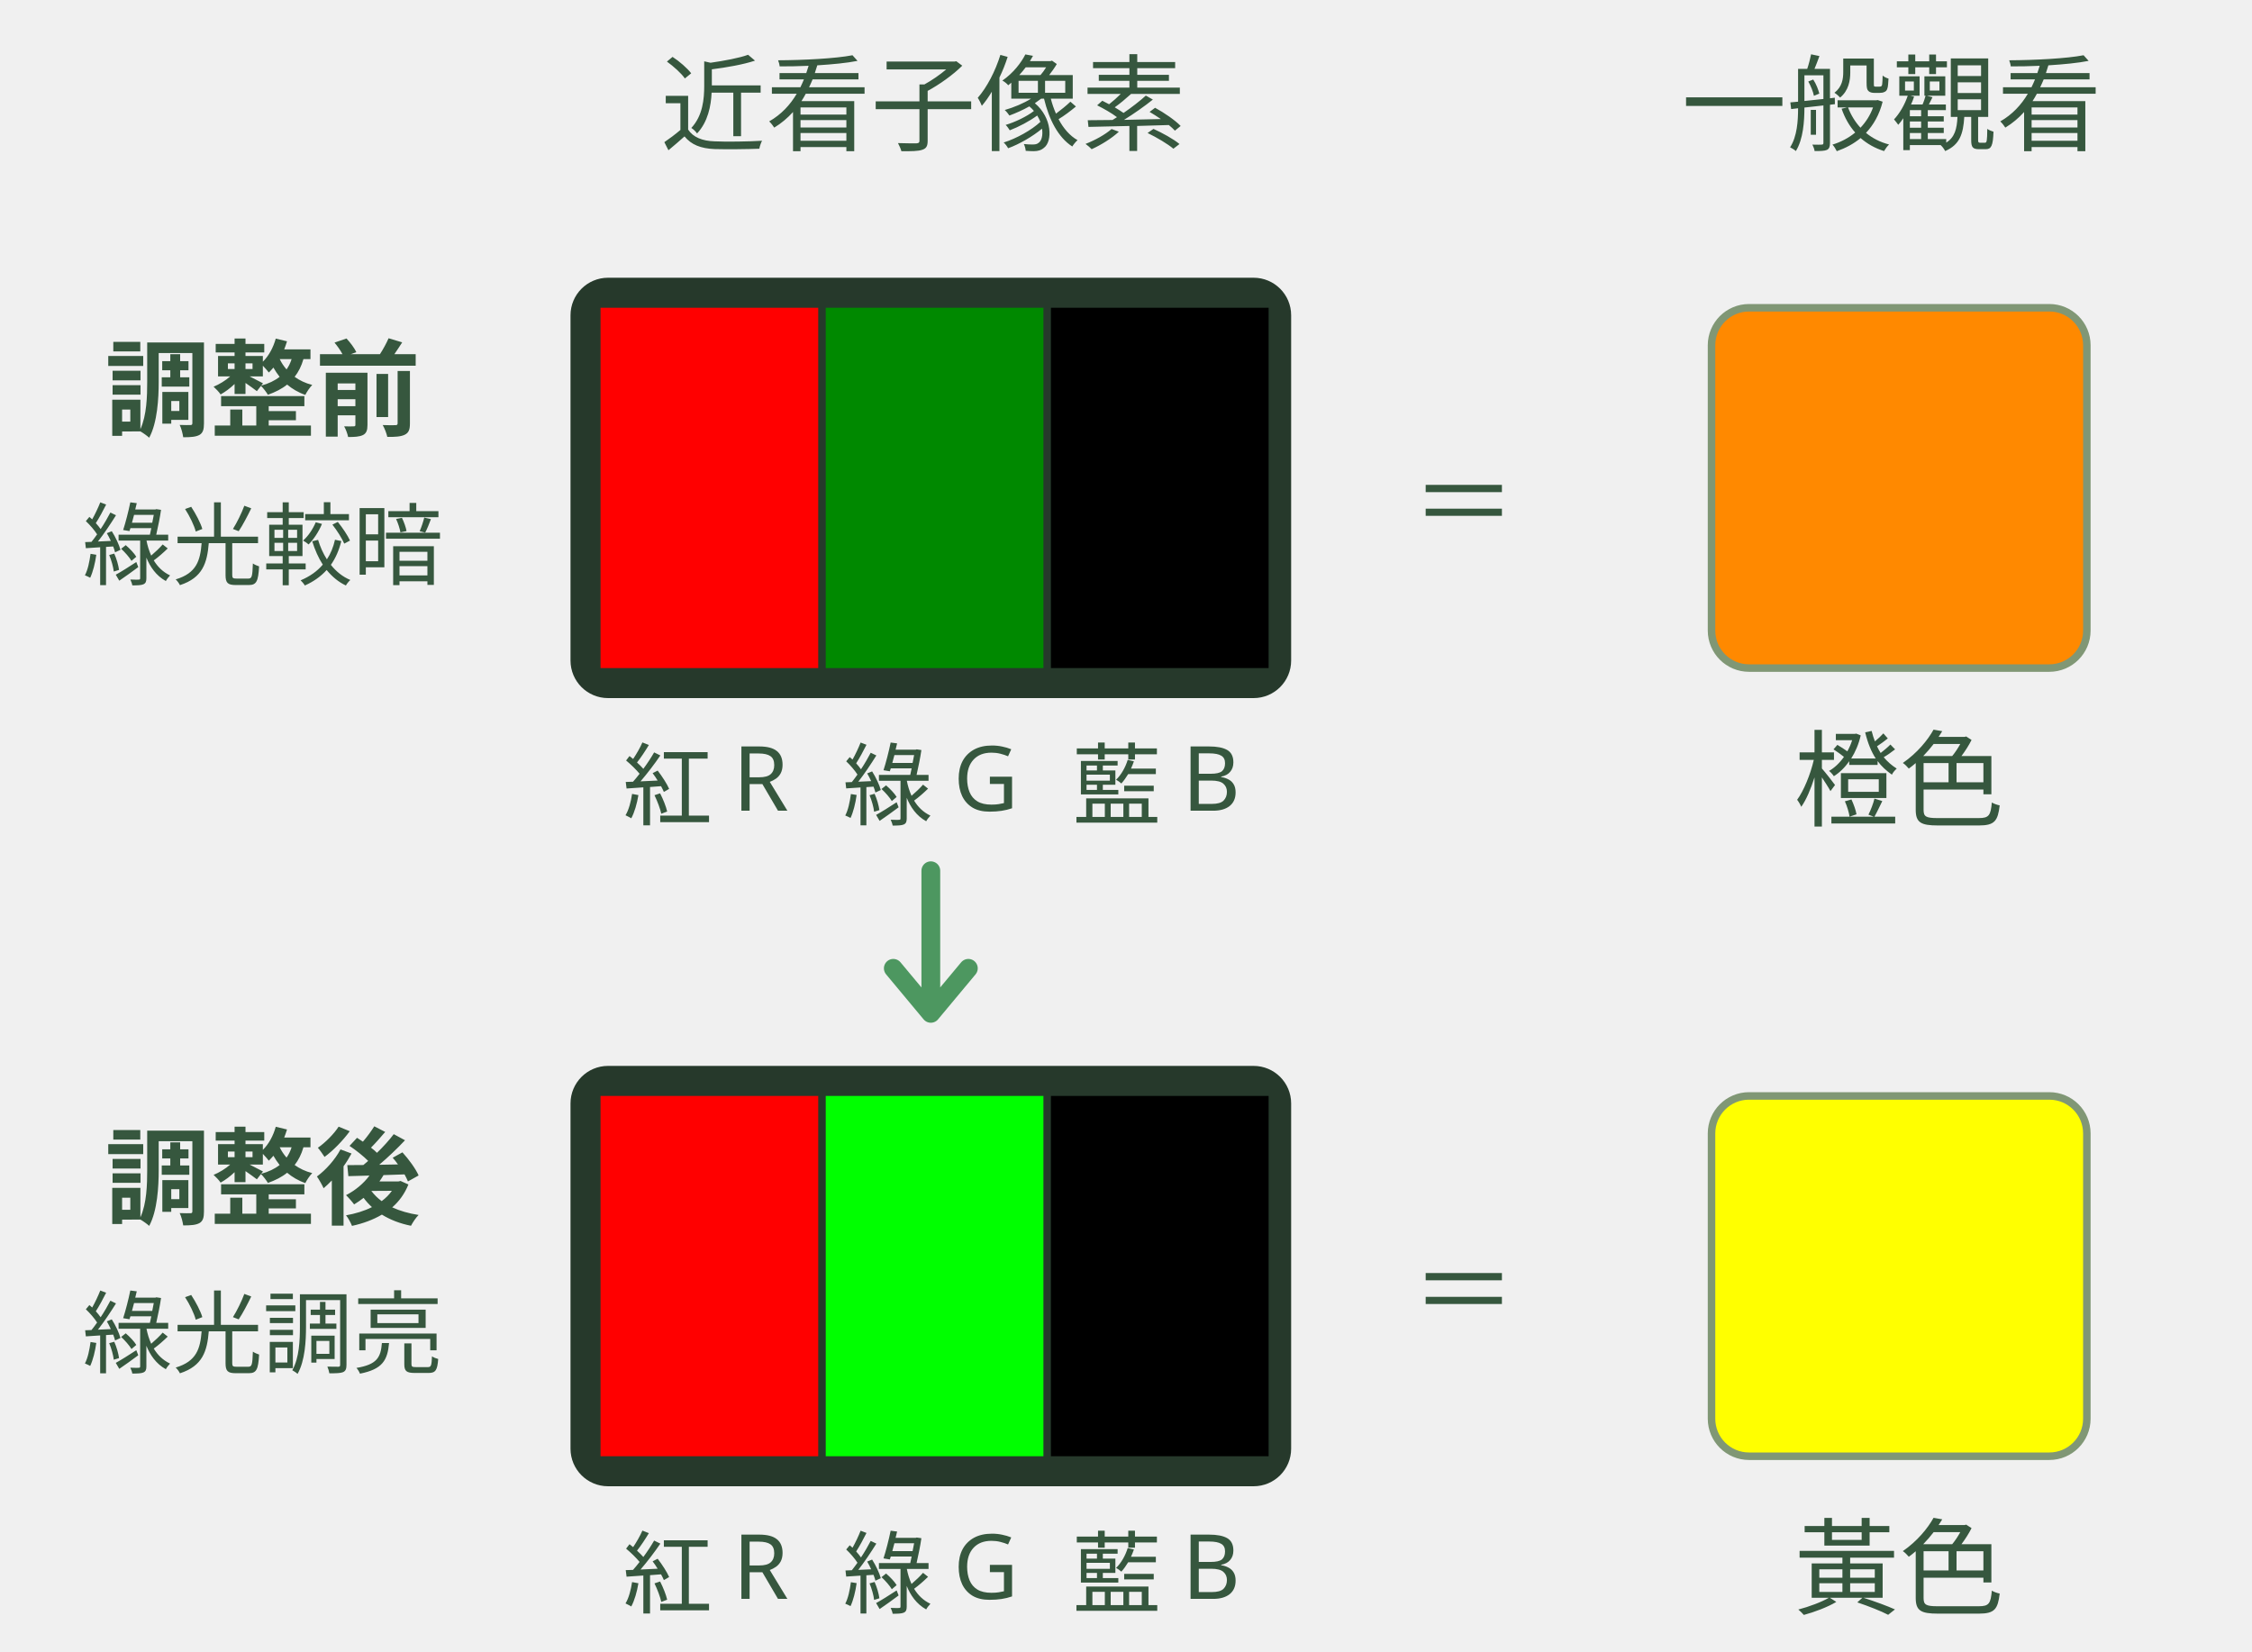
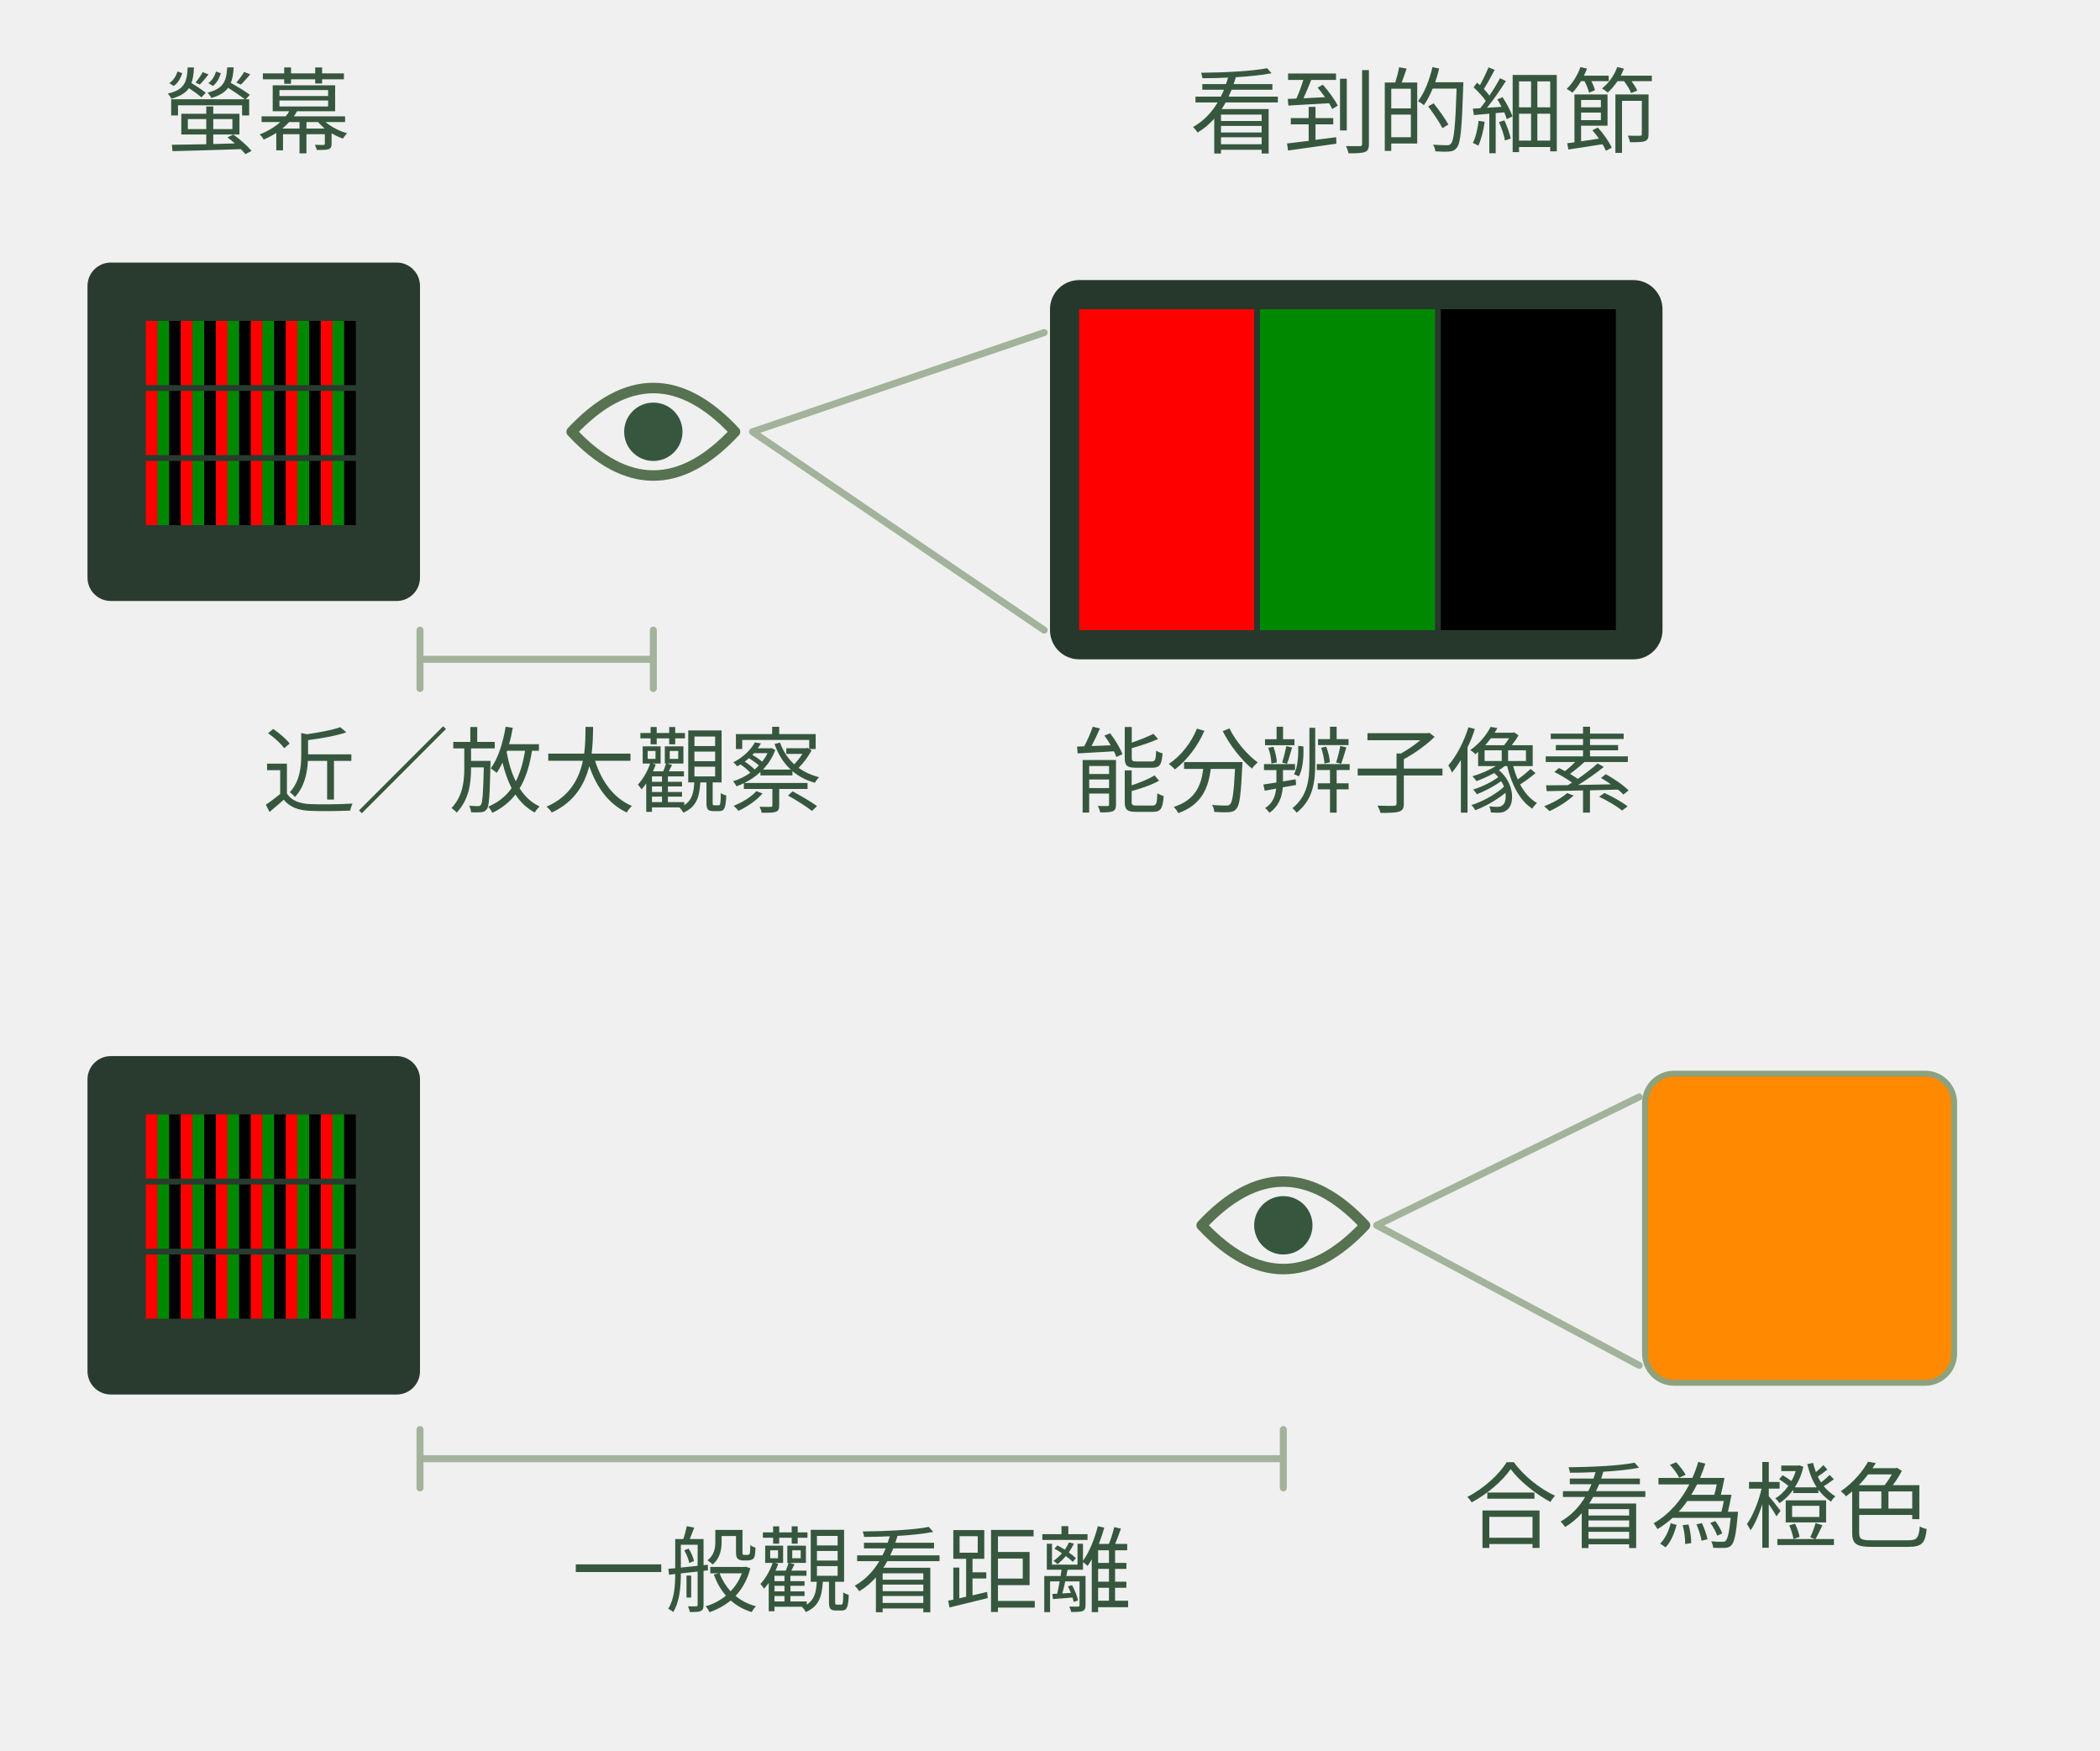
- <svg xmlns="http://www.w3.org/2000/svg" width="300" height="220" viewBox="0 0 300 220" role="img" aria-labelledby="title desc">
-   <style>text{font:14px system-ui,sans-serif;fill:#36573e}path{fill:none;stroke-linecap:round;stroke-linejoin:round}.small{font-size:12px}.em{font-weight:700}</style>
-   <text x="123" y="19" text-anchor="middle">近看子像素</text>
-   <text x="252" y="19" text-anchor="middle">一般觀看</text>
-   <g data-state="before">
-     <text x="35" y="57" text-anchor="middle" class="em">調整前</text>
-     <text x="35" y="77" text-anchor="middle" class="small">綠光較暗</text>
-     <rect x="76" y="37" width="96" height="56" fill="#26392b" rx="5" />
-     <rect x="80" y="41" width="29" height="48" fill="rgb(255, 0, 0)" data-subpixel="0" />
-     <rect x="110" y="41" width="29" height="48" fill="rgb(0, 137, 0)" data-subpixel="1" />
-     <rect x="140" y="41" width="29" height="48" fill="rgb(0, 0, 0)" data-subpixel="2" />
-     <text x="94" y="109" text-anchor="middle" class="small">紅 R</text>
-     <text x="124" y="109" text-anchor="middle" class="small">綠 G</text>
-     <text x="154" y="109" text-anchor="middle" class="small">藍 B</text>
-     <text x="195" y="72" text-anchor="middle">＝</text>
-     <rect x="228" y="41" width="50" height="48" fill="rgb(255, 137, 0)" rx="5" stroke="#809775" data-combined="true" />
-     <text x="253" y="109" text-anchor="middle">橙色</text>
+ <svg xmlns="http://www.w3.org/2000/svg" width="360" height="300" viewBox="0 0 360 300" role="img" aria-labelledby="title desc">
+   <style>text{font:18px system-ui,sans-serif;fill:#36573e}path{fill:none;stroke-linecap:round;stroke-linejoin:round}.small{font-size:16px}.strong{font-weight:700}.channel{font-size:15px}</style>
+   <text x="44" y="25" text-anchor="middle" class="small">螢幕</text>
+   <text x="244" y="25" text-anchor="middle" class="small">看到的細節</text>
+   <rect x="15" y="45" width="57" height="58" fill="#293b2e" rx="4" />
+   <rect x="25" y="55" width="2" height="11" fill="rgb(255, 0, 0)" />
+   <rect x="27" y="55" width="2" height="11" fill="rgb(0, 137, 0)" />
+   <rect x="29" y="55" width="2" height="11" fill="rgb(0, 0, 0)" />
+   <rect x="31" y="55" width="2" height="11" fill="rgb(255, 0, 0)" />
+   <rect x="33" y="55" width="2" height="11" fill="rgb(0, 137, 0)" />
+   <rect x="35" y="55" width="2" height="11" fill="rgb(0, 0, 0)" />
+   <rect x="37" y="55" width="2" height="11" fill="rgb(255, 0, 0)" />
+   <rect x="39" y="55" width="2" height="11" fill="rgb(0, 137, 0)" />
+   <rect x="41" y="55" width="2" height="11" fill="rgb(0, 0, 0)" />
+   <rect x="43" y="55" width="2" height="11" fill="rgb(255, 0, 0)" />
+   <rect x="45" y="55" width="2" height="11" fill="rgb(0, 137, 0)" />
+   <rect x="47" y="55" width="2" height="11" fill="rgb(0, 0, 0)" />
+   <rect x="49" y="55" width="2" height="11" fill="rgb(255, 0, 0)" />
+   <rect x="51" y="55" width="2" height="11" fill="rgb(0, 137, 0)" />
+   <rect x="53" y="55" width="2" height="11" fill="rgb(0, 0, 0)" />
+   <rect x="55" y="55" width="2" height="11" fill="rgb(255, 0, 0)" />
+   <rect x="57" y="55" width="2" height="11" fill="rgb(0, 137, 0)" />
+   <rect x="59" y="55" width="2" height="11" fill="rgb(0, 0, 0)" />
+   <rect x="25" y="67" width="2" height="11" fill="rgb(255, 0, 0)" />
+   <rect x="27" y="67" width="2" height="11" fill="rgb(0, 137, 0)" />
+   <rect x="29" y="67" width="2" height="11" fill="rgb(0, 0, 0)" />
+   <rect x="31" y="67" width="2" height="11" fill="rgb(255, 0, 0)" />
+   <rect x="33" y="67" width="2" height="11" fill="rgb(0, 137, 0)" />
+   <rect x="35" y="67" width="2" height="11" fill="rgb(0, 0, 0)" />
+   <rect x="37" y="67" width="2" height="11" fill="rgb(255, 0, 0)" />
+   <rect x="39" y="67" width="2" height="11" fill="rgb(0, 137, 0)" />
+   <rect x="41" y="67" width="2" height="11" fill="rgb(0, 0, 0)" />
+   <rect x="43" y="67" width="2" height="11" fill="rgb(255, 0, 0)" />
+   <rect x="45" y="67" width="2" height="11" fill="rgb(0, 137, 0)" />
+   <rect x="47" y="67" width="2" height="11" fill="rgb(0, 0, 0)" />
+   <rect x="49" y="67" width="2" height="11" fill="rgb(255, 0, 0)" />
+   <rect x="51" y="67" width="2" height="11" fill="rgb(0, 137, 0)" />
+   <rect x="53" y="67" width="2" height="11" fill="rgb(0, 0, 0)" />
+   <rect x="55" y="67" width="2" height="11" fill="rgb(255, 0, 0)" />
+   <rect x="57" y="67" width="2" height="11" fill="rgb(0, 137, 0)" />
+   <rect x="59" y="67" width="2" height="11" fill="rgb(0, 0, 0)" />
+   <rect x="25" y="79" width="2" height="11" fill="rgb(255, 0, 0)" />
+   <rect x="27" y="79" width="2" height="11" fill="rgb(0, 137, 0)" />
+   <rect x="29" y="79" width="2" height="11" fill="rgb(0, 0, 0)" />
+   <rect x="31" y="79" width="2" height="11" fill="rgb(255, 0, 0)" />
+   <rect x="33" y="79" width="2" height="11" fill="rgb(0, 137, 0)" />
+   <rect x="35" y="79" width="2" height="11" fill="rgb(0, 0, 0)" />
+   <rect x="37" y="79" width="2" height="11" fill="rgb(255, 0, 0)" />
+   <rect x="39" y="79" width="2" height="11" fill="rgb(0, 137, 0)" />
+   <rect x="41" y="79" width="2" height="11" fill="rgb(0, 0, 0)" />
+   <rect x="43" y="79" width="2" height="11" fill="rgb(255, 0, 0)" />
+   <rect x="45" y="79" width="2" height="11" fill="rgb(0, 137, 0)" />
+   <rect x="47" y="79" width="2" height="11" fill="rgb(0, 0, 0)" />
+   <rect x="49" y="79" width="2" height="11" fill="rgb(255, 0, 0)" />
+   <rect x="51" y="79" width="2" height="11" fill="rgb(0, 137, 0)" />
+   <rect x="53" y="79" width="2" height="11" fill="rgb(0, 0, 0)" />
+   <rect x="55" y="79" width="2" height="11" fill="rgb(255, 0, 0)" />
+   <rect x="57" y="79" width="2" height="11" fill="rgb(0, 137, 0)" />
+   <rect x="59" y="79" width="2" height="11" fill="rgb(0, 0, 0)" />
+   <g data-observer="near" data-eye-x="112" data-screen-edge="72">
+     <path d="M98 74 Q112 59 126 74 Q112 89 98 74" fill="#fff" stroke="#567250" stroke-width="1.8" />
+     <circle cx="112" cy="74" r="5" fill="#36573e" />
  </g>
-   <path d="M124 116 V135 M119 129 L124 135 L129 129" stroke="#4d9760" stroke-width="2.5" />
-   <g data-state="after">
-     <text x="35" y="162" text-anchor="middle" class="em">調整後</text>
-     <text x="35" y="182" text-anchor="middle" class="small">綠光調亮</text>
-     <rect x="76" y="142" width="96" height="56" fill="#26392b" rx="5" />
-     <rect x="80" y="146" width="29" height="48" fill="rgb(255, 0, 0)" data-subpixel="0" />
-     <rect x="110" y="146" width="29" height="48" fill="rgb(0, 255, 0)" data-subpixel="1" />
-     <rect x="140" y="146" width="29" height="48" fill="rgb(0, 0, 0)" data-subpixel="2" />
-     <text x="94" y="214" text-anchor="middle" class="small">紅 R</text>
-     <text x="124" y="214" text-anchor="middle" class="small">綠 G</text>
-     <text x="154" y="214" text-anchor="middle" class="small">藍 B</text>
-     <text x="195" y="177" text-anchor="middle">＝</text>
-     <rect x="228" y="146" width="50" height="48" fill="rgb(255, 255, 0)" rx="5" stroke="#809775" data-combined="true" />
-     <text x="253" y="214" text-anchor="middle">黃色</text>
+   <path d="M72 113 H112 M72 108 V118 M112 108 V118" stroke="#a3b39b" stroke-width="1.2" />
+   <text x="93" y="138" text-anchor="middle" class="small">近／放大觀察</text>
+   <path d="M129 74 L179 57 M129 74 L179 108" stroke="#a3b39b" stroke-width="1.2" />
+   <g data-view="near">
+     <rect x="180" y="48" width="105" height="65" fill="#26382b" rx="5" />
+     <rect x="185" y="53" width="30" height="55" fill="rgb(255, 0, 0)" data-subpixel="0" />
+     <rect x="216" y="53" width="30" height="55" fill="rgb(0, 137, 0)" data-subpixel="1" />
+     <rect x="247" y="53" width="30" height="55" fill="rgb(0, 0, 0)" data-subpixel="2" />
  </g>
+   <text x="232" y="138" text-anchor="middle" class="small">能分辨子像素</text>
+   <rect x="15" y="181" width="57" height="58" fill="#293b2e" rx="4" />
+   <rect x="25" y="191" width="2" height="11" fill="rgb(255, 0, 0)" />
+   <rect x="27" y="191" width="2" height="11" fill="rgb(0, 137, 0)" />
+   <rect x="29" y="191" width="2" height="11" fill="rgb(0, 0, 0)" />
+   <rect x="31" y="191" width="2" height="11" fill="rgb(255, 0, 0)" />
+   <rect x="33" y="191" width="2" height="11" fill="rgb(0, 137, 0)" />
+   <rect x="35" y="191" width="2" height="11" fill="rgb(0, 0, 0)" />
+   <rect x="37" y="191" width="2" height="11" fill="rgb(255, 0, 0)" />
+   <rect x="39" y="191" width="2" height="11" fill="rgb(0, 137, 0)" />
+   <rect x="41" y="191" width="2" height="11" fill="rgb(0, 0, 0)" />
+   <rect x="43" y="191" width="2" height="11" fill="rgb(255, 0, 0)" />
+   <rect x="45" y="191" width="2" height="11" fill="rgb(0, 137, 0)" />
+   <rect x="47" y="191" width="2" height="11" fill="rgb(0, 0, 0)" />
+   <rect x="49" y="191" width="2" height="11" fill="rgb(255, 0, 0)" />
+   <rect x="51" y="191" width="2" height="11" fill="rgb(0, 137, 0)" />
+   <rect x="53" y="191" width="2" height="11" fill="rgb(0, 0, 0)" />
+   <rect x="55" y="191" width="2" height="11" fill="rgb(255, 0, 0)" />
+   <rect x="57" y="191" width="2" height="11" fill="rgb(0, 137, 0)" />
+   <rect x="59" y="191" width="2" height="11" fill="rgb(0, 0, 0)" />
+   <rect x="25" y="203" width="2" height="11" fill="rgb(255, 0, 0)" />
+   <rect x="27" y="203" width="2" height="11" fill="rgb(0, 137, 0)" />
+   <rect x="29" y="203" width="2" height="11" fill="rgb(0, 0, 0)" />
+   <rect x="31" y="203" width="2" height="11" fill="rgb(255, 0, 0)" />
+   <rect x="33" y="203" width="2" height="11" fill="rgb(0, 137, 0)" />
+   <rect x="35" y="203" width="2" height="11" fill="rgb(0, 0, 0)" />
+   <rect x="37" y="203" width="2" height="11" fill="rgb(255, 0, 0)" />
+   <rect x="39" y="203" width="2" height="11" fill="rgb(0, 137, 0)" />
+   <rect x="41" y="203" width="2" height="11" fill="rgb(0, 0, 0)" />
+   <rect x="43" y="203" width="2" height="11" fill="rgb(255, 0, 0)" />
+   <rect x="45" y="203" width="2" height="11" fill="rgb(0, 137, 0)" />
+   <rect x="47" y="203" width="2" height="11" fill="rgb(0, 0, 0)" />
+   <rect x="49" y="203" width="2" height="11" fill="rgb(255, 0, 0)" />
+   <rect x="51" y="203" width="2" height="11" fill="rgb(0, 137, 0)" />
+   <rect x="53" y="203" width="2" height="11" fill="rgb(0, 0, 0)" />
+   <rect x="55" y="203" width="2" height="11" fill="rgb(255, 0, 0)" />
+   <rect x="57" y="203" width="2" height="11" fill="rgb(0, 137, 0)" />
+   <rect x="59" y="203" width="2" height="11" fill="rgb(0, 0, 0)" />
+   <rect x="25" y="215" width="2" height="11" fill="rgb(255, 0, 0)" />
+   <rect x="27" y="215" width="2" height="11" fill="rgb(0, 137, 0)" />
+   <rect x="29" y="215" width="2" height="11" fill="rgb(0, 0, 0)" />
+   <rect x="31" y="215" width="2" height="11" fill="rgb(255, 0, 0)" />
+   <rect x="33" y="215" width="2" height="11" fill="rgb(0, 137, 0)" />
+   <rect x="35" y="215" width="2" height="11" fill="rgb(0, 0, 0)" />
+   <rect x="37" y="215" width="2" height="11" fill="rgb(255, 0, 0)" />
+   <rect x="39" y="215" width="2" height="11" fill="rgb(0, 137, 0)" />
+   <rect x="41" y="215" width="2" height="11" fill="rgb(0, 0, 0)" />
+   <rect x="43" y="215" width="2" height="11" fill="rgb(255, 0, 0)" />
+   <rect x="45" y="215" width="2" height="11" fill="rgb(0, 137, 0)" />
+   <rect x="47" y="215" width="2" height="11" fill="rgb(0, 0, 0)" />
+   <rect x="49" y="215" width="2" height="11" fill="rgb(255, 0, 0)" />
+   <rect x="51" y="215" width="2" height="11" fill="rgb(0, 137, 0)" />
+   <rect x="53" y="215" width="2" height="11" fill="rgb(0, 0, 0)" />
+   <rect x="55" y="215" width="2" height="11" fill="rgb(255, 0, 0)" />
+   <rect x="57" y="215" width="2" height="11" fill="rgb(0, 137, 0)" />
+   <rect x="59" y="215" width="2" height="11" fill="rgb(0, 0, 0)" />
+   <g data-observer="far" data-eye-x="220" data-screen-edge="72">
+     <path d="M206 210 Q220 195 234 210 Q220 225 206 210" fill="#fff" stroke="#567250" stroke-width="1.8" />
+     <circle cx="220" cy="210" r="5" fill="#36573e" />
+   </g>
+   <path d="M72 250 H220 M72 245 V255 M220 245 V255" stroke="#a3b39b" stroke-width="1.2" />
+   <text x="146" y="275" text-anchor="middle" class="small">一般觀看距離</text>
+   <path d="M236 210 L281 188 M236 210 L281 234" stroke="#a3b39b" stroke-width="1.2" />
+   <g data-view="far">
+     <rect x="282" y="184" width="53" height="53" fill="rgb(255, 137, 0)" rx="5" stroke="#8da27e" data-combined="true" />
+   </g>
+   <text x="291" y="264" text-anchor="middle" class="small">合看為橙色</text>
</svg>
